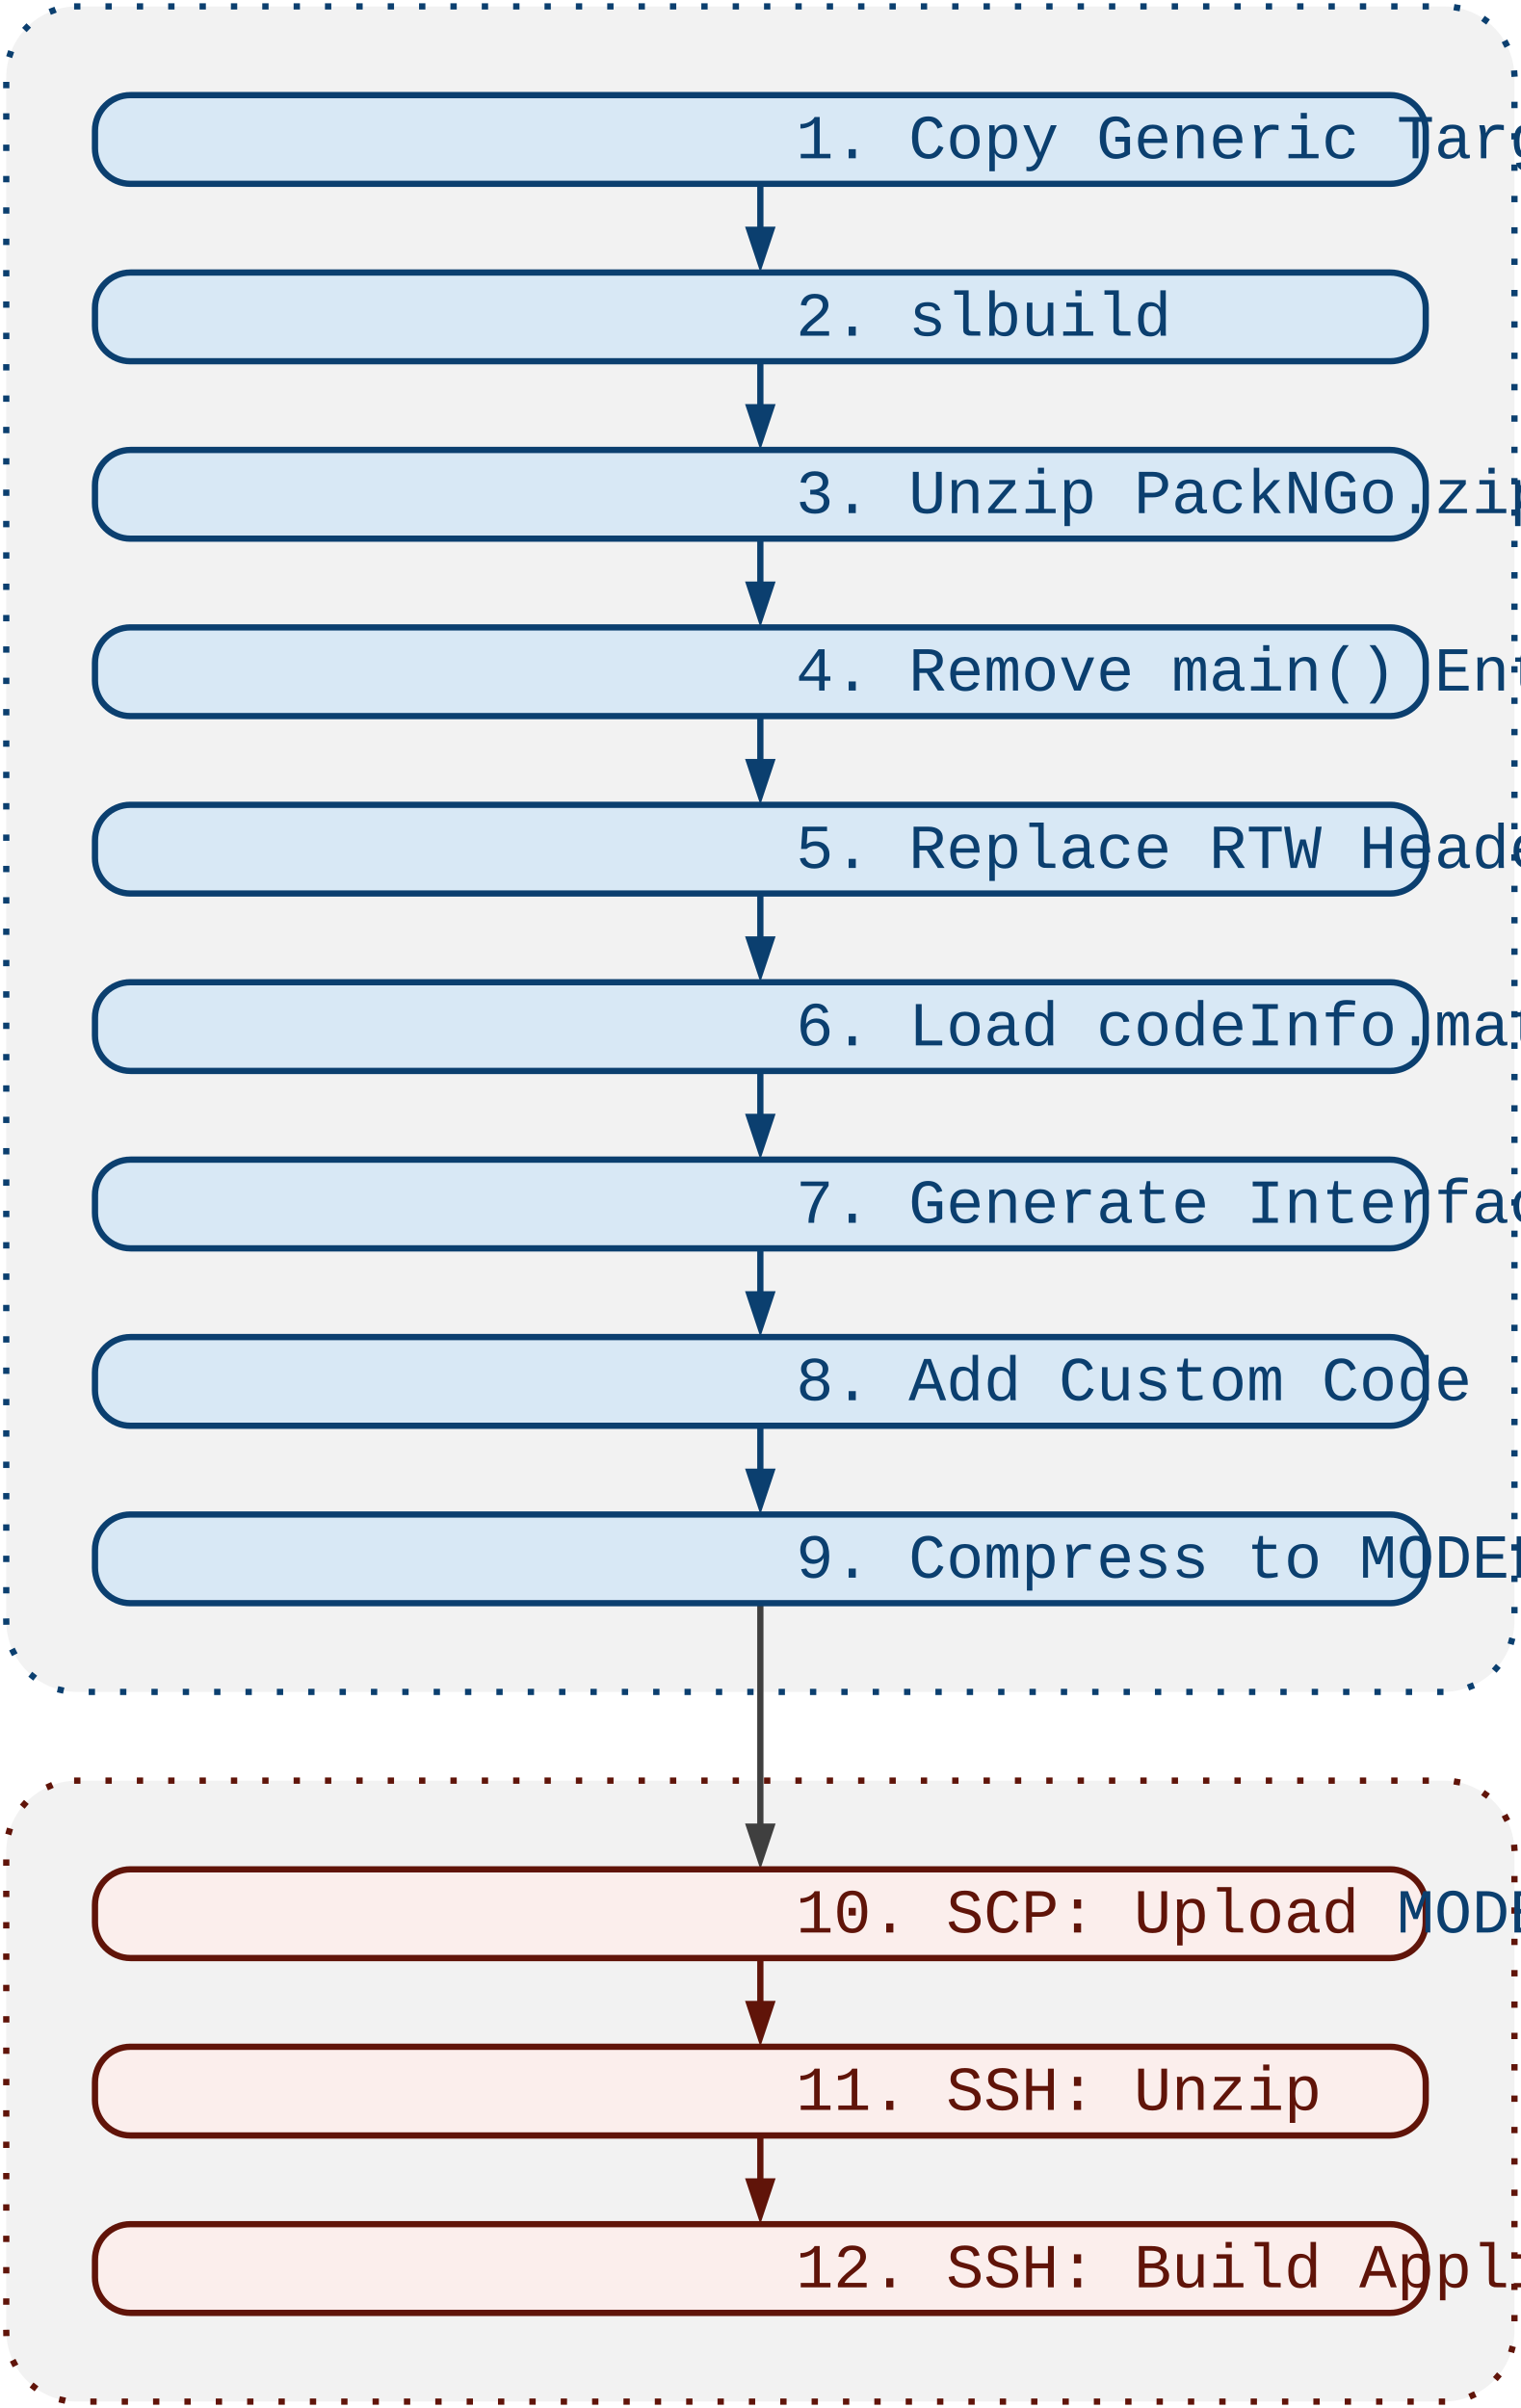
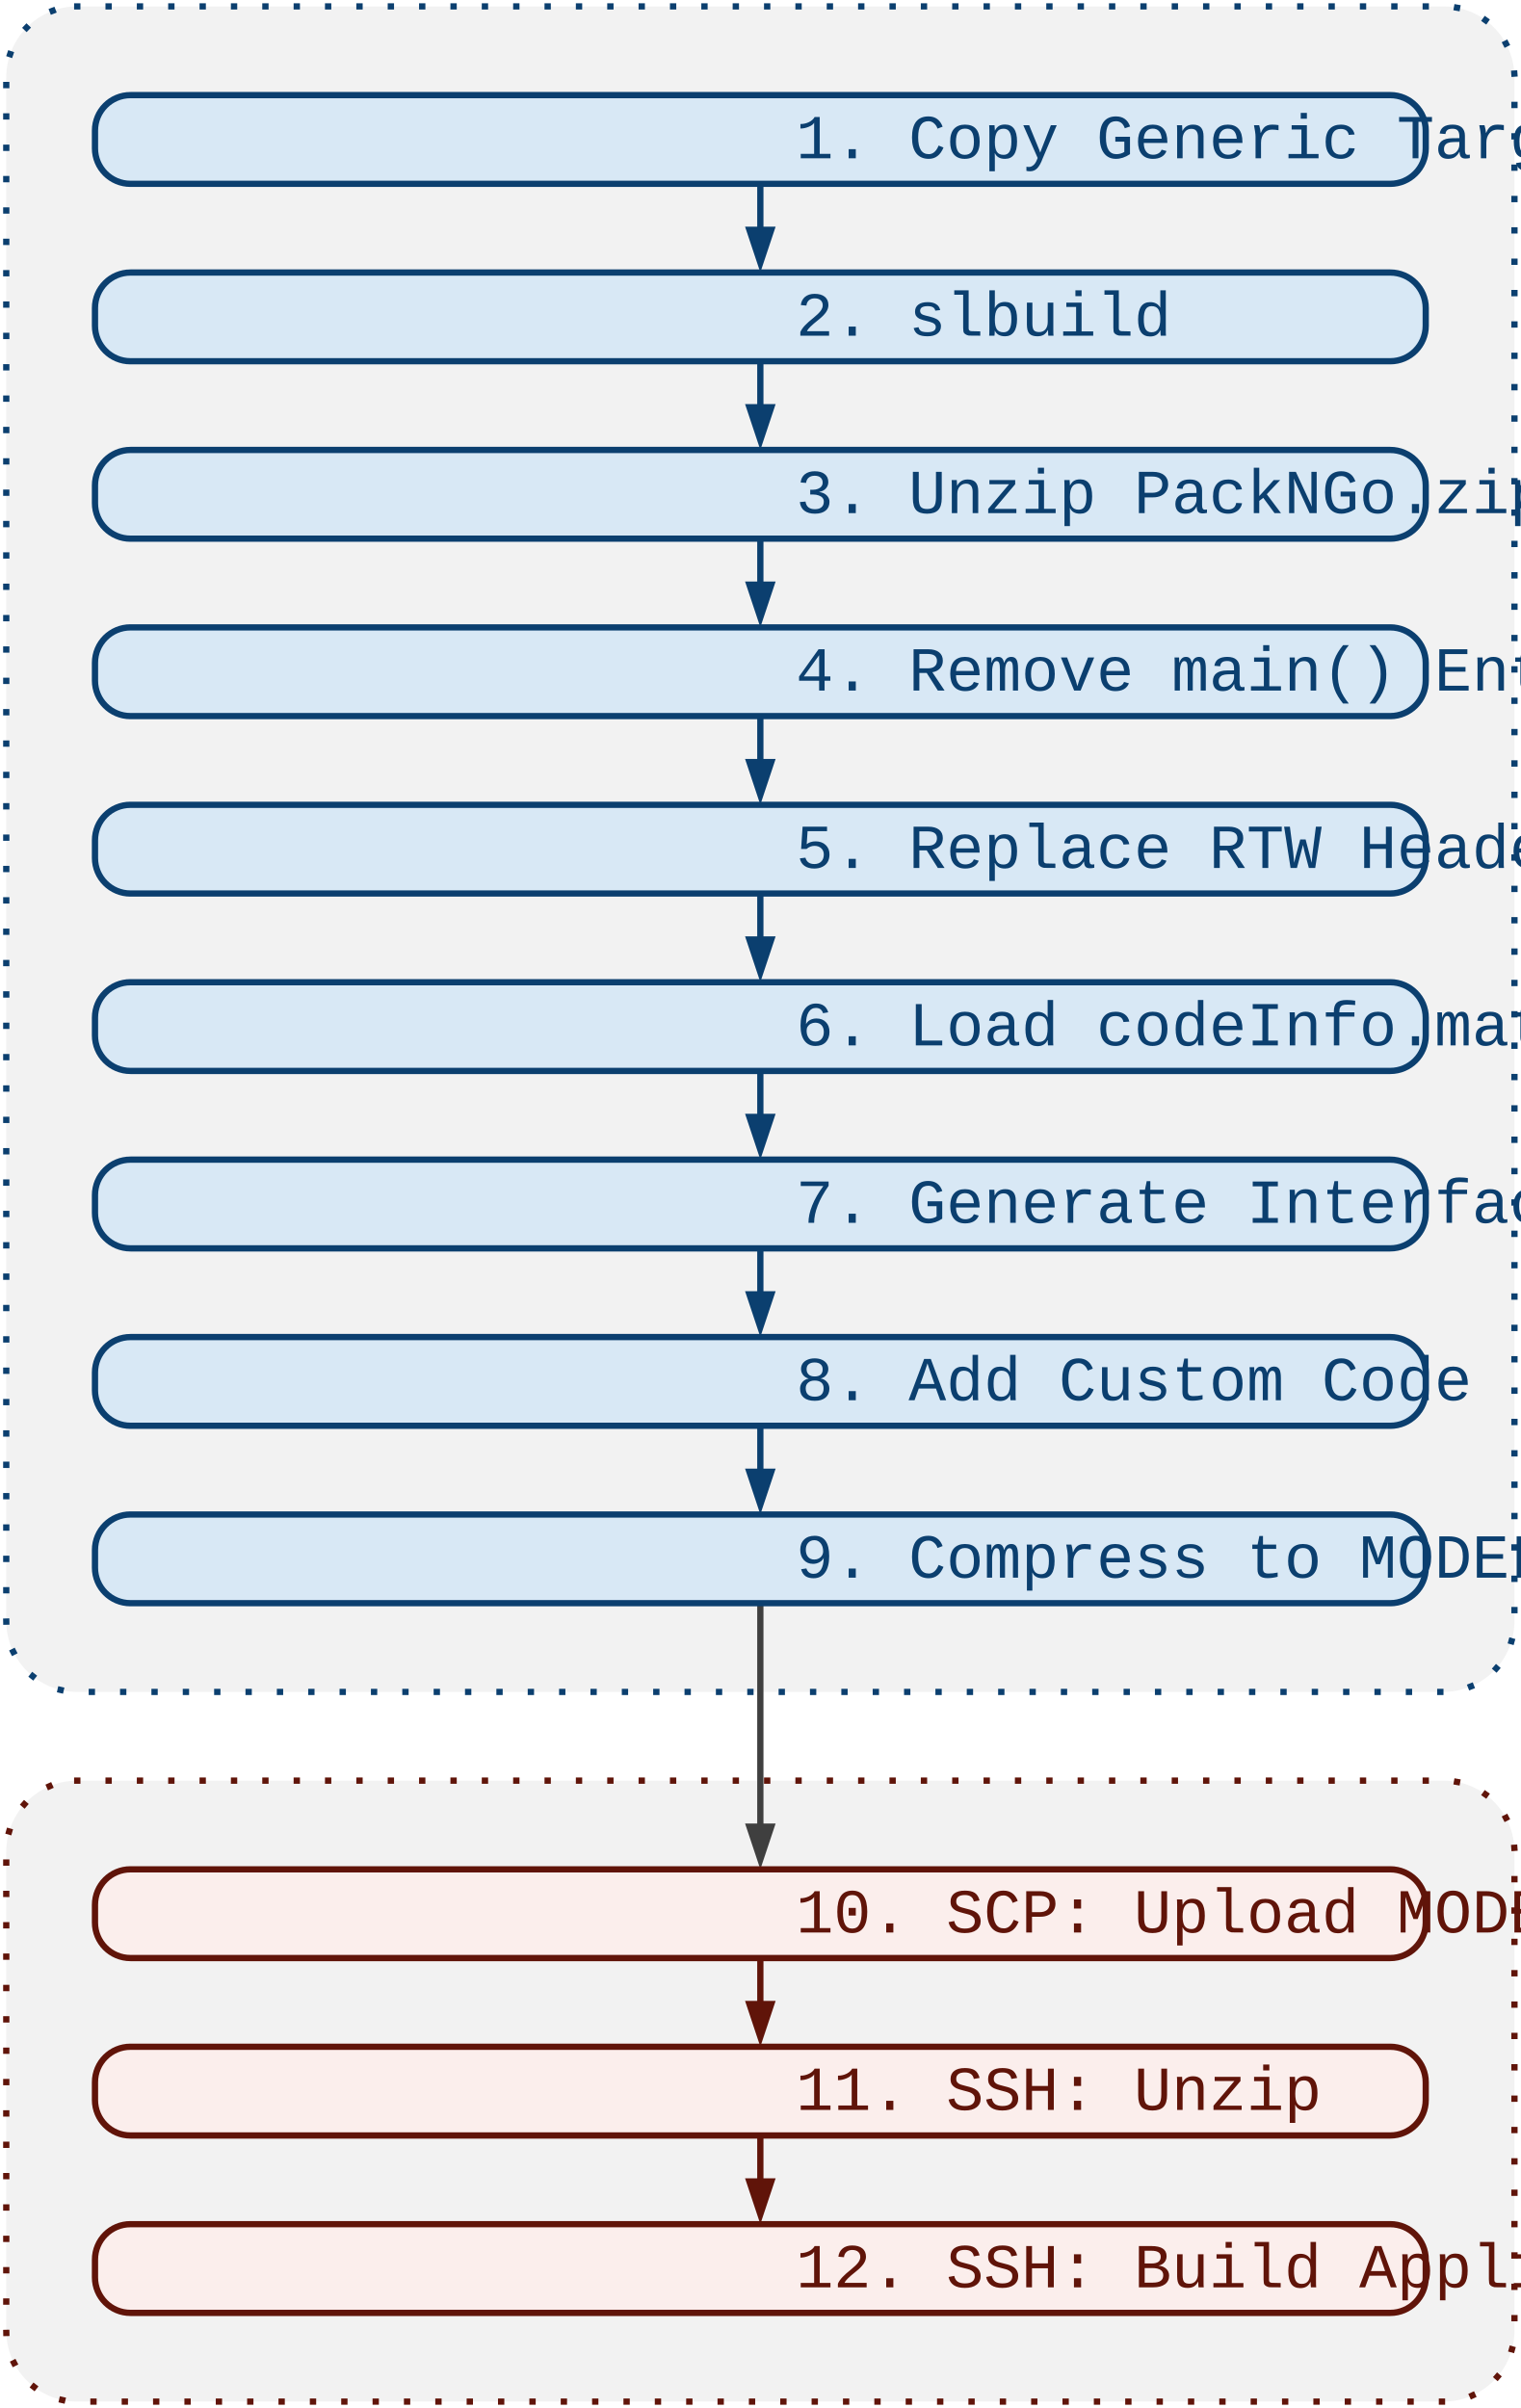
- <svg xmlns="http://www.w3.org/2000/svg" xmlns:ns1="http://schemas.microsoft.com/visio/2003/SVGExtensions/" xmlns:xlink="http://www.w3.org/1999/xlink" width="3.374in" height="5.343in" viewBox="0 0 242.945 384.677" xml:space="preserve" color-interpolation-filters="sRGB" class="st14">
+ <svg xmlns="http://www.w3.org/2000/svg" xmlns:ns1="http://schemas.microsoft.com/visio/2003/SVGExtensions/" xmlns:xlink="http://www.w3.org/1999/xlink" width="3.374in" height="5.343in" viewBox="0 0 242.945 384.677" xml:space="preserve" color-interpolation-filters="sRGB" class="st13">
  <ns1:documentProperties ns1:langID="1031" ns1:metric="true" ns1:viewMarkup="false">
    <ns1:userDefs>
      <ns1:ud ns1:nameU="msvNoAutoConnect" ns1:val="VT0(1):26" />
    </ns1:userDefs>
  </ns1:documentProperties>
  <style type="text/css">
-     
-         .st1 {fill:#f2f2f2;stroke:#0b3f6f;stroke-dasharray:0.01,5;stroke-width:1}
-         .st2 {fill:#f2f2f2;stroke:#601409;stroke-dasharray:0.01,5;stroke-width:1}
-         .st3 {marker-end:url(#mrkr13-10);stroke:#601409;stroke-width:1}
-         .st4 {fill:#601409;fill-opacity:1;stroke:#601409;stroke-opacity:1;stroke-width:0.41}
-         .st5 {marker-end:url(#mrkr13-21);stroke:#3f3f3f;stroke-width:1}
-         .st6 {fill:#3f3f3f;fill-opacity:1;stroke:#3f3f3f;stroke-opacity:1;stroke-width:0.41}
-         .st7 {marker-end:url(#mrkr13-27);stroke:#0b3f6f;stroke-width:1}
-         .st8 {fill:#0b3f6f;fill-opacity:1;stroke:#0b3f6f;stroke-opacity:1;stroke-width:0.41}
-         .st9 {fill:#fbeeec;stroke:#601409;stroke-width:1}
-         .st10 {fill:#601409;font-family:Courier New;font-size:0.833em}
-         .st11 {fill:#0b3f6f;font-size:1em}
-         .st12 {fill:#d8e8f5;stroke:#0b3f6f;stroke-width:1}
-         .st13 {fill:#0b3f6f;font-family:Courier New;font-size:0.833em}
-         .st14 {fill:none;fill-rule:evenodd;font-size:12px;overflow:visible;stroke-linecap:square;stroke-miterlimit:3}
-     
-     </style>
+ 	
+ 		.st1 {fill:#f2f2f2;stroke:#0b3f6f;stroke-dasharray:0.01,5;stroke-width:1}
+ 		.st2 {fill:#f2f2f2;stroke:#601409;stroke-dasharray:0.01,5;stroke-width:1}
+ 		.st3 {marker-end:url(#mrkr13-10);stroke:#601409;stroke-width:1}
+ 		.st4 {fill:#601409;fill-opacity:1;stroke:#601409;stroke-opacity:1;stroke-width:0.41}
+ 		.st5 {marker-end:url(#mrkr13-21);stroke:#3f3f3f;stroke-width:1}
+ 		.st6 {fill:#3f3f3f;fill-opacity:1;stroke:#3f3f3f;stroke-opacity:1;stroke-width:0.41}
+ 		.st7 {marker-end:url(#mrkr13-27);stroke:#0b3f6f;stroke-width:1}
+ 		.st8 {fill:#0b3f6f;fill-opacity:1;stroke:#0b3f6f;stroke-opacity:1;stroke-width:0.41}
+ 		.st9 {fill:#fbeeec;stroke:#601409;stroke-width:1}
+ 		.st10 {fill:#601409;font-family:Courier New;font-size:0.833em}
+ 		.st11 {fill:#d8e8f5;stroke:#0b3f6f;stroke-width:1}
+ 		.st12 {fill:#0b3f6f;font-family:Courier New;font-size:0.833em}
+ 		.st13 {fill:none;fill-rule:evenodd;font-size:12px;overflow:visible;stroke-linecap:square;stroke-miterlimit:3}
+ 	
+ 	</style>
  <defs id="Markers">
    <g id="lend13">
      <path d="M 3 1 L 0 0 L 3 -1 L 3 1 " style="stroke:none" />
    </g>
    <marker id="mrkr13-10" class="st4" ns1:arrowType="13" ns1:arrowSize="0" ns1:setback="7.32" refX="-7.32" orient="auto" markerUnits="strokeWidth" overflow="visible">
      <use xlink:href="#lend13" transform="scale(-2.44,-2.44) " />
    </marker>
    <marker id="mrkr13-21" class="st6" ns1:arrowType="13" ns1:arrowSize="0" ns1:setback="7.32" refX="-7.32" orient="auto" markerUnits="strokeWidth" overflow="visible">
      <use xlink:href="#lend13" transform="scale(-2.44,-2.44) " />
    </marker>
    <marker id="mrkr13-27" class="st8" ns1:arrowType="13" ns1:arrowSize="0" ns1:setback="7.32" refX="-7.32" orient="auto" markerUnits="strokeWidth" overflow="visible">
      <use xlink:href="#lend13" transform="scale(-2.44,-2.44) " />
    </marker>
  </defs>
  <g ns1:mID="30" ns1:index="11" ns1:groupContext="foregroundPage">
    <ns1:pageProperties ns1:drawingScale="0.0393701" ns1:pageScale="0.0393701" ns1:drawingUnits="24" ns1:shadowOffsetX="9" ns1:shadowOffsetY="-9" />
    <g id="shape26-1" ns1:mID="26" ns1:groupContext="shape" transform="translate(1,-114.386)">
      <rect x="0" y="115.386" width="240.945" height="269.291" rx="11.339" ry="11.339" class="st1" />
    </g>
    <g id="shape25-3" ns1:mID="25" ns1:groupContext="shape" transform="translate(1,-1)">
      <rect x="0" y="285.465" width="240.945" height="99.213" rx="11.339" ry="11.339" class="st2" />
    </g>
    <g id="shape1-5" ns1:mID="1" ns1:groupContext="shape" transform="translate(506.15,312.811) rotate(90)">
      <path d="M0 384.68 L6.85 384.68" class="st3" />
    </g>
    <g id="shape21-11" ns1:mID="21" ns1:groupContext="shape" transform="translate(506.15,341.157) rotate(90)">
      <path d="M0 384.68 L6.85 384.68" class="st3" />
    </g>
    <g id="shape24-16" ns1:mID="24" ns1:groupContext="shape" transform="translate(506.15,256.118) rotate(90)">
      <path d="M0 384.68 L35.2 384.68" class="st5" />
    </g>
    <g id="shape2-22" ns1:mID="2" ns1:groupContext="shape" transform="translate(506.15,86.0394) rotate(90)">
      <path d="M0 384.68 L6.85 384.68" class="st7" />
    </g>
    <g id="shape11-28" ns1:mID="11" ns1:groupContext="shape" transform="translate(506.15,114.386) rotate(90)">
      <path d="M0 384.68 L6.85 384.68" class="st7" />
    </g>
    <g id="shape12-33" ns1:mID="12" ns1:groupContext="shape" transform="translate(506.15,142.732) rotate(90)">
      <path d="M0 384.68 L6.85 384.68" class="st7" />
    </g>
    <g id="shape13-38" ns1:mID="13" ns1:groupContext="shape" transform="translate(506.15,171.079) rotate(90)">
      <path d="M0 384.68 L6.85 384.68" class="st7" />
    </g>
    <g id="shape14-43" ns1:mID="14" ns1:groupContext="shape" transform="translate(506.15,199.425) rotate(90)">
      <path d="M0 384.68 L6.85 384.68" class="st7" />
    </g>
    <g id="shape15-48" ns1:mID="15" ns1:groupContext="shape" transform="translate(506.15,227.772) rotate(90)">
      <path d="M0 384.68 L6.85 384.68" class="st7" />
    </g>
    <g id="shape3-53" ns1:mID="3" ns1:groupContext="shape" transform="translate(15.1732,-71.8661)">
      <ns1:textBlock ns1:margins="rect(4,4,4,4)" ns1:tabSpace="42.5197" />
      <ns1:textRect cx="106.299" cy="377.591" width="212.6" height="14.173" />
      <rect x="0" y="370.504" width="212.598" height="14.173" rx="5.669" ry="5.669" class="st9" />
      <text x="4" y="380.59" class="st10" ns1:langID="1031">
        <ns1:paragraph />
-         <ns1:tabList />10. SCP: Upload <tspan class="st11">MODELNAME</tspan>.zip</text>
+         <ns1:tabList />10. SCP: Upload MODELNAME.zip</text>
    </g>
-     <g id="shape16-57" ns1:mID="16" ns1:groupContext="shape" transform="translate(15.1732,-43.5197)">
+     <g id="shape16-56" ns1:mID="16" ns1:groupContext="shape" transform="translate(15.1732,-43.5197)">
      <ns1:textBlock ns1:margins="rect(4,4,4,4)" ns1:tabSpace="42.5197" />
      <ns1:textRect cx="106.299" cy="377.591" width="212.6" height="14.173" />
      <rect x="0" y="370.504" width="212.598" height="14.173" rx="5.669" ry="5.669" class="st9" />
      <text x="4" y="380.59" class="st10" ns1:langID="1031">
        <ns1:paragraph />
        <ns1:tabList />11. SSH: Unzip</text>
    </g>
-     <g id="shape17-60" ns1:mID="17" ns1:groupContext="shape" transform="translate(15.1732,-15.1732)">
+     <g id="shape17-59" ns1:mID="17" ns1:groupContext="shape" transform="translate(15.1732,-15.1732)">
      <ns1:textBlock ns1:margins="rect(4,4,4,4)" ns1:tabSpace="42.5197" />
      <ns1:textRect cx="106.299" cy="377.591" width="212.6" height="14.173" />
      <rect x="0" y="370.504" width="212.598" height="14.173" rx="5.669" ry="5.669" class="st9" />
      <text x="4" y="380.59" class="st10" ns1:langID="1031">
        <ns1:paragraph />
        <ns1:tabList />12. SSH: Build Application</text>
    </g>
-     <g id="shape27-63" ns1:mID="27" ns1:groupContext="shape" transform="translate(506.15,29.3465) rotate(90)">
+     <g id="shape27-62" ns1:mID="27" ns1:groupContext="shape" transform="translate(506.15,29.3465) rotate(90)">
      <path d="M0 384.68 L6.85 384.68" class="st7" />
    </g>
-     <g id="shape30-68" ns1:mID="30" ns1:groupContext="shape" transform="translate(506.15,57.6929) rotate(90)">
+     <g id="shape30-67" ns1:mID="30" ns1:groupContext="shape" transform="translate(506.15,57.6929) rotate(90)">
      <path d="M0 384.68 L6.85 384.68" class="st7" />
    </g>
-     <g id="shape4-73" ns1:mID="4" ns1:groupContext="shape" transform="translate(15.1732,-298.638)">
+     <g id="shape4-72" ns1:mID="4" ns1:groupContext="shape" transform="translate(15.1732,-298.638)">
      <ns1:textBlock ns1:margins="rect(4,4,4,4)" ns1:tabSpace="42.5197" />
      <ns1:textRect cx="106.299" cy="377.591" width="212.6" height="14.173" />
-       <rect x="0" y="370.504" width="212.598" height="14.173" rx="5.669" ry="5.669" class="st12" />
-       <text x="4" y="380.59" class="st13" ns1:langID="1031">
+       <rect x="0" y="370.504" width="212.598" height="14.173" rx="5.669" ry="5.669" class="st11" />
+       <text x="4" y="380.59" class="st12" ns1:langID="1031">
        <ns1:paragraph />
        <ns1:tabList />3. Unzip PackNGo.zip</text>
    </g>
-     <g id="shape5-76" ns1:mID="5" ns1:groupContext="shape" transform="translate(15.1732,-270.291)">
+     <g id="shape5-75" ns1:mID="5" ns1:groupContext="shape" transform="translate(15.1732,-270.291)">
      <ns1:textBlock ns1:margins="rect(4,4,4,4)" ns1:tabSpace="42.5197" />
      <ns1:textRect cx="106.299" cy="377.591" width="212.6" height="14.173" />
-       <rect x="0" y="370.504" width="212.598" height="14.173" rx="5.669" ry="5.669" class="st12" />
-       <text x="4" y="380.59" class="st13" ns1:langID="1031">
+       <rect x="0" y="370.504" width="212.598" height="14.173" rx="5.669" ry="5.669" class="st11" />
+       <text x="4" y="380.59" class="st12" ns1:langID="1031">
        <ns1:paragraph />
        <ns1:tabList />4. Remove main() Entry Functions</text>
    </g>
-     <g id="shape6-79" ns1:mID="6" ns1:groupContext="shape" transform="translate(15.1732,-241.945)">
+     <g id="shape6-78" ns1:mID="6" ns1:groupContext="shape" transform="translate(15.1732,-241.945)">
      <ns1:textBlock ns1:margins="rect(4,4,4,4)" ns1:tabSpace="42.5197" />
      <ns1:textRect cx="106.299" cy="377.591" width="212.6" height="14.173" />
-       <rect x="0" y="370.504" width="212.598" height="14.173" rx="5.669" ry="5.669" class="st12" />
-       <text x="4" y="380.59" class="st13" ns1:langID="1031">
+       <rect x="0" y="370.504" width="212.598" height="14.173" rx="5.669" ry="5.669" class="st11" />
+       <text x="4" y="380.59" class="st12" ns1:langID="1031">
        <ns1:paragraph />
        <ns1:tabList />5. Replace RTW Headers</text>
    </g>
-     <g id="shape7-82" ns1:mID="7" ns1:groupContext="shape" transform="translate(15.1732,-213.598)">
+     <g id="shape7-81" ns1:mID="7" ns1:groupContext="shape" transform="translate(15.1732,-213.598)">
      <ns1:textBlock ns1:margins="rect(4,4,4,4)" ns1:tabSpace="42.5197" />
      <ns1:textRect cx="106.299" cy="377.591" width="212.6" height="14.173" />
-       <rect x="0" y="370.504" width="212.598" height="14.173" rx="5.669" ry="5.669" class="st12" />
-       <text x="4" y="380.59" class="st13" ns1:langID="1031">
+       <rect x="0" y="370.504" width="212.598" height="14.173" rx="5.669" ry="5.669" class="st11" />
+       <text x="4" y="380.59" class="st12" ns1:langID="1031">
        <ns1:paragraph />
        <ns1:tabList />6. Load codeInfo.mat</text>
    </g>
-     <g id="shape8-85" ns1:mID="8" ns1:groupContext="shape" transform="translate(15.1732,-185.252)">
+     <g id="shape8-84" ns1:mID="8" ns1:groupContext="shape" transform="translate(15.1732,-185.252)">
      <ns1:textBlock ns1:margins="rect(4,4,4,4)" ns1:tabSpace="42.5197" />
      <ns1:textRect cx="106.299" cy="377.591" width="212.6" height="14.173" />
-       <rect x="0" y="370.504" width="212.598" height="14.173" rx="5.669" ry="5.669" class="st12" />
-       <text x="4" y="380.59" class="st13" ns1:langID="1031">
+       <rect x="0" y="370.504" width="212.598" height="14.173" rx="5.669" ry="5.669" class="st11" />
+       <text x="4" y="380.59" class="st12" ns1:langID="1031">
        <ns1:paragraph />
        <ns1:tabList />7. Generate Interface Code</text>
    </g>
-     <g id="shape9-88" ns1:mID="9" ns1:groupContext="shape" transform="translate(15.1732,-156.906)">
+     <g id="shape9-87" ns1:mID="9" ns1:groupContext="shape" transform="translate(15.1732,-156.906)">
      <ns1:textBlock ns1:margins="rect(4,4,4,4)" ns1:tabSpace="42.5197" />
      <ns1:textRect cx="106.299" cy="377.591" width="212.6" height="14.173" />
-       <rect x="0" y="370.504" width="212.598" height="14.173" rx="5.669" ry="5.669" class="st12" />
-       <text x="4" y="380.59" class="st13" ns1:langID="1031">
+       <rect x="0" y="370.504" width="212.598" height="14.173" rx="5.669" ry="5.669" class="st11" />
+       <text x="4" y="380.59" class="st12" ns1:langID="1031">
        <ns1:paragraph />
        <ns1:tabList />8. Add Custom Code</text>
    </g>
-     <g id="shape10-91" ns1:mID="10" ns1:groupContext="shape" transform="translate(15.1732,-128.559)">
+     <g id="shape10-90" ns1:mID="10" ns1:groupContext="shape" transform="translate(15.1732,-128.559)">
      <ns1:textBlock ns1:margins="rect(4,4,4,4)" ns1:tabSpace="42.5197" />
      <ns1:textRect cx="106.299" cy="377.591" width="212.6" height="14.173" />
-       <rect x="0" y="370.504" width="212.598" height="14.173" rx="5.669" ry="5.669" class="st12" />
-       <text x="4" y="380.59" class="st13" ns1:langID="1031">
+       <rect x="0" y="370.504" width="212.598" height="14.173" rx="5.669" ry="5.669" class="st11" />
+       <text x="4" y="380.59" class="st12" ns1:langID="1031">
        <ns1:paragraph />
        <ns1:tabList />9. Compress to MODELNAME.zip</text>
    </g>
-     <g id="shape28-94" ns1:mID="28" ns1:groupContext="shape" transform="translate(15.1732,-355.331)">
+     <g id="shape28-93" ns1:mID="28" ns1:groupContext="shape" transform="translate(15.1732,-355.331)">
      <ns1:textBlock ns1:margins="rect(4,4,4,4)" ns1:tabSpace="42.5197" />
      <ns1:textRect cx="106.299" cy="377.591" width="212.6" height="14.173" />
-       <rect x="0" y="370.504" width="212.598" height="14.173" rx="5.669" ry="5.669" class="st12" />
-       <text x="4" y="380.59" class="st13" ns1:langID="1031">
+       <rect x="0" y="370.504" width="212.598" height="14.173" rx="5.669" ry="5.669" class="st11" />
+       <text x="4" y="380.59" class="st12" ns1:langID="1031">
        <ns1:paragraph />
        <ns1:tabList />1. Copy Generic Target Core</text>
    </g>
-     <g id="shape29-97" ns1:mID="29" ns1:groupContext="shape" transform="translate(15.1732,-326.984)">
+     <g id="shape29-96" ns1:mID="29" ns1:groupContext="shape" transform="translate(15.1732,-326.984)">
      <ns1:textBlock ns1:margins="rect(4,4,4,4)" ns1:tabSpace="42.5197" />
      <ns1:textRect cx="106.299" cy="377.591" width="212.6" height="14.173" />
-       <rect x="0" y="370.504" width="212.598" height="14.173" rx="5.669" ry="5.669" class="st12" />
-       <text x="4" y="380.59" class="st13" ns1:langID="1031">
+       <rect x="0" y="370.504" width="212.598" height="14.173" rx="5.669" ry="5.669" class="st11" />
+       <text x="4" y="380.59" class="st12" ns1:langID="1031">
        <ns1:paragraph />
        <ns1:tabList />2. slbuild</text>
    </g>
  </g>
</svg>
